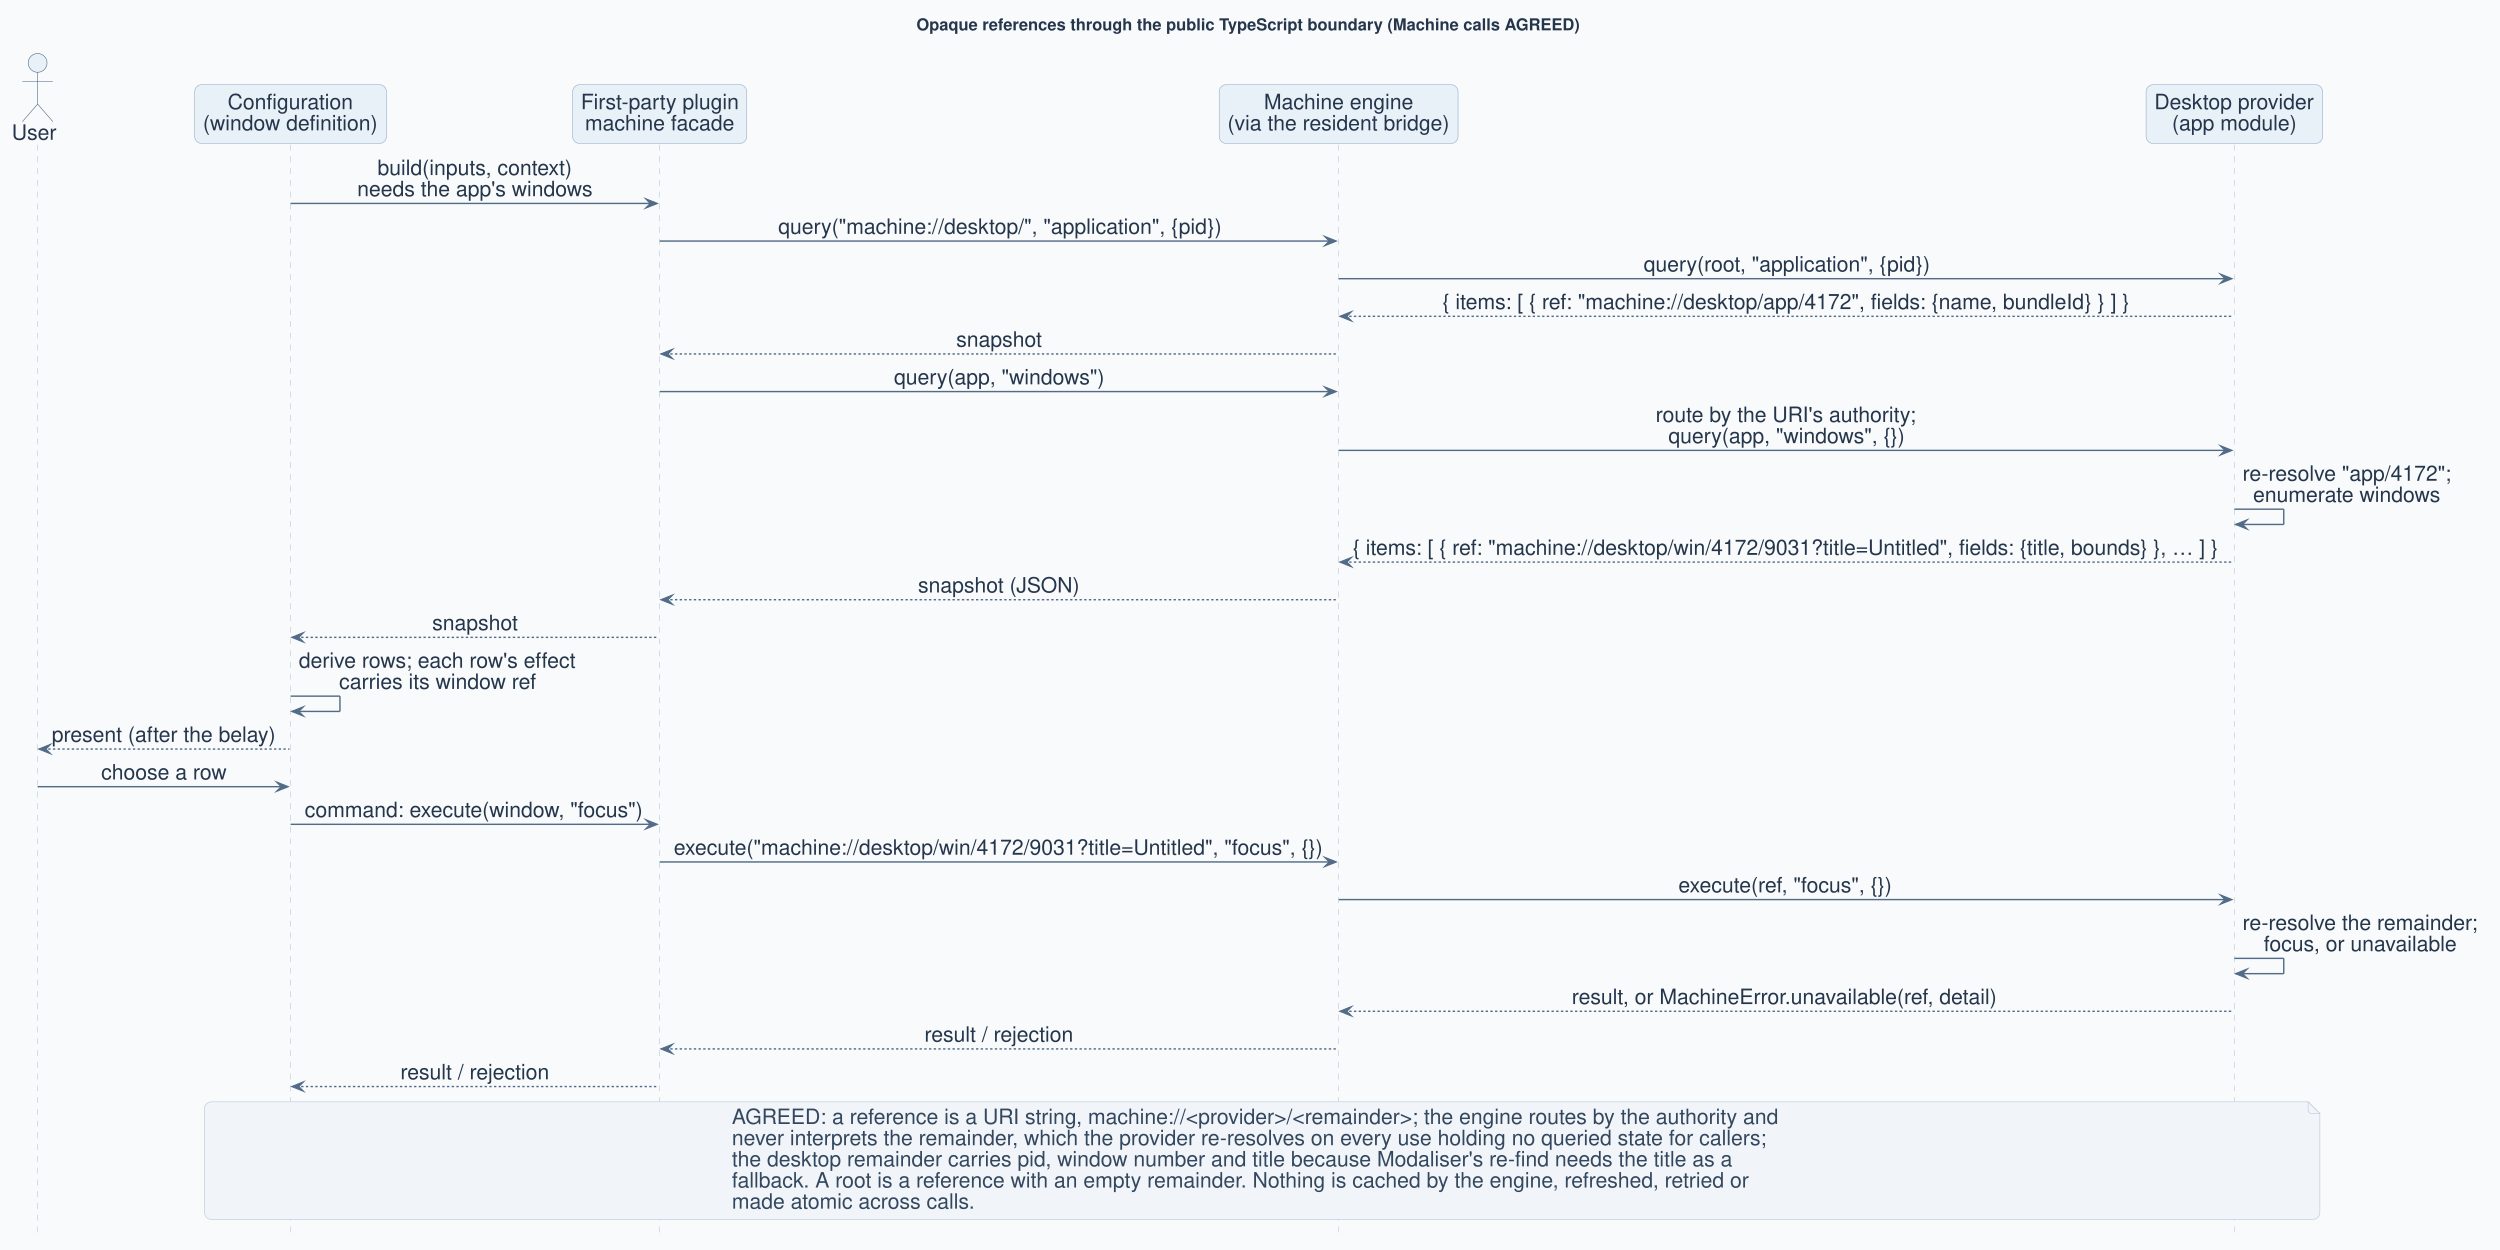
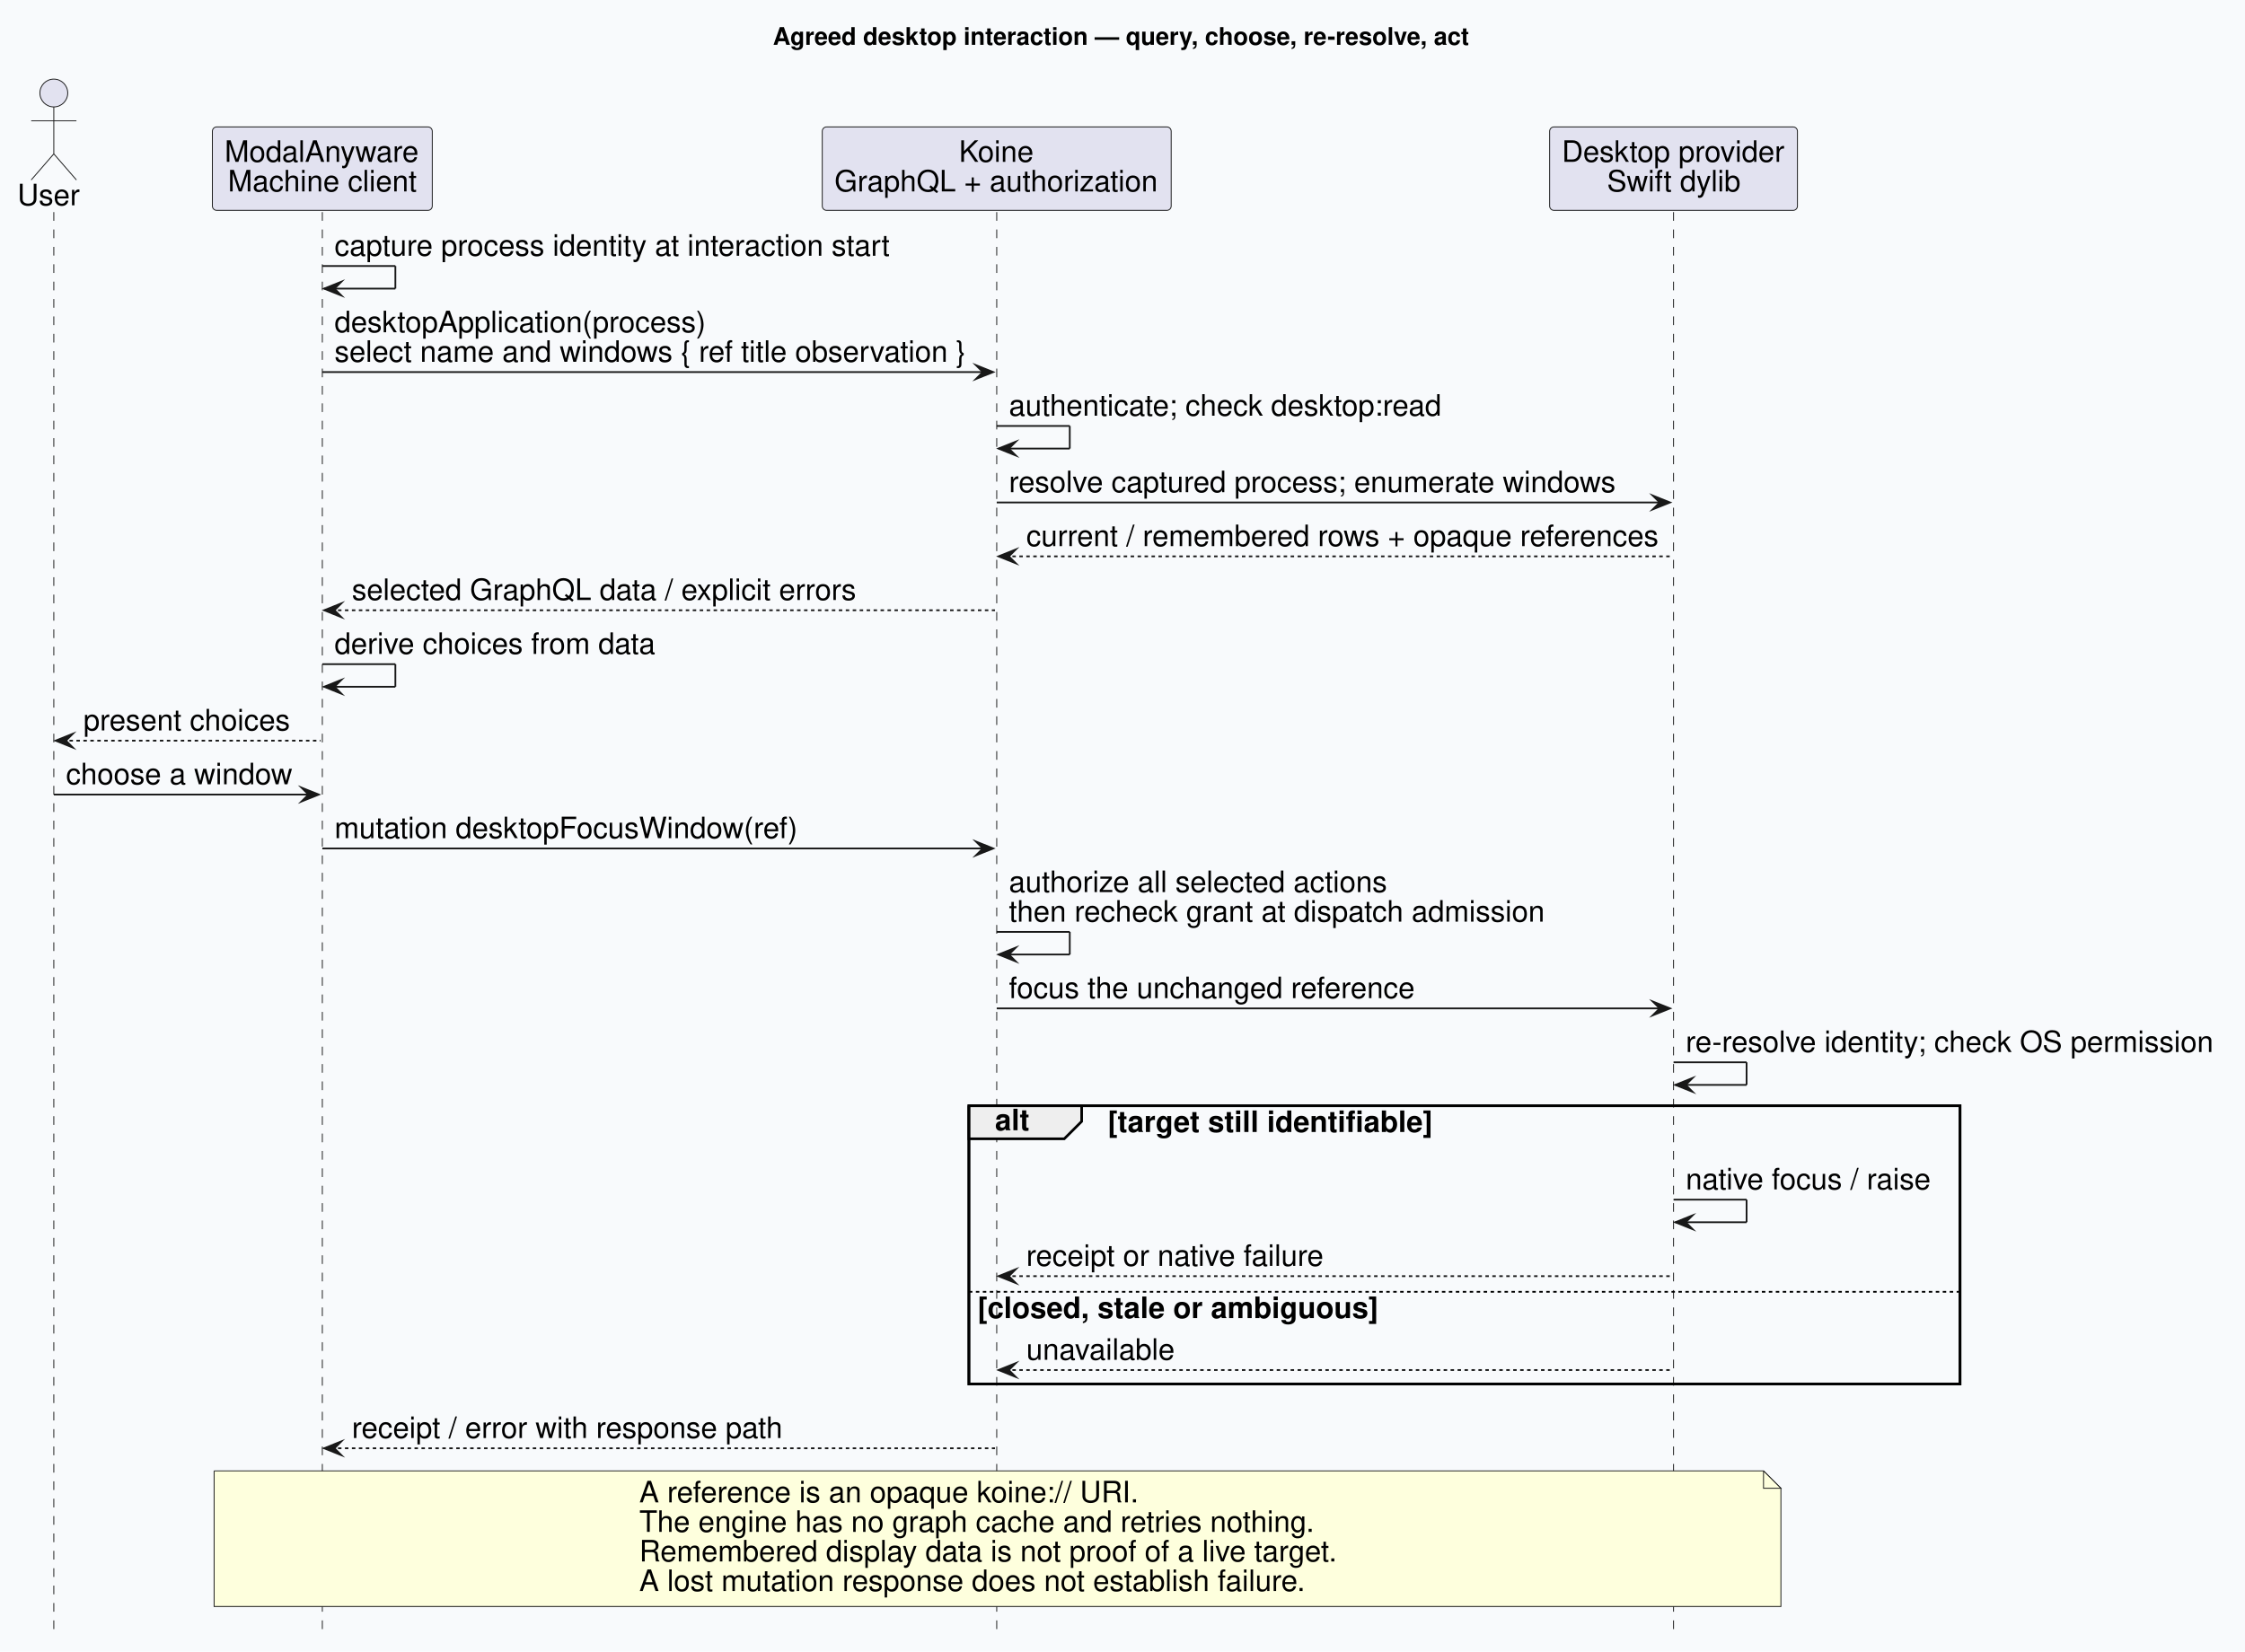
- <svg xmlns="http://www.w3.org/2000/svg" version="1.1" data-diagram-type="SEQUENCE" style="width:2126px;height:1063px;background:#F8FAFC;" width="2126px" height="1063px" viewBox="0 0 2126 1063" zoomAndPan="magnify" preserveAspectRatio="none" contentStyleType="text/css">
+ <svg xmlns="http://www.w3.org/2000/svg" version="1.1" data-diagram-type="SEQUENCE" style="width:1291px;height:950px;background:#F8FAFC;" width="1291px" height="950px" viewBox="0 0 1291 950" zoomAndPan="magnify" preserveAspectRatio="none" contentStyleType="text/css">
  <defs />
  <g font-family="sans-serif" lengthAdjust="spacing">
-     <rect x="0" y="0" width="2126" height="1063" fill="#F8FAFC" style="stroke:none;" />
-     <g class="title" data-source-line="32">
-       <text x="779.319" y="25.78" fill="#25364B" font-size="14" textLength="565.544" font-weight="700" font-family="Helvetica">Opaque references through the public TypeScript boundary (Machine calls AGREED)</text>
+     <rect x="0" y="0" width="1291" height="950" fill="#F8FAFC" style="stroke:none;" />
+     <g class="title" data-source-line="6">
+       <text x="444.467" y="25.78" fill="#000" font-size="14" textLength="400.675" font-weight="700" font-family="Helvetica">Agreed desktop interaction — query, choose, re-resolve, act</text>
+     </g>
+     <rect x="557.175" y="636" width="569.945" height="160" fill="none" style="stroke:#000;stroke-width:1.5;" />
+     <g>
+       <rect x="27.446" y="122" width="8" height="817" fill="#000" fill-opacity="0" />
+       <line x1="30.946" y1="122" x2="30.946" y2="939" style="stroke:#181818;stroke-width:0.5;stroke-dasharray:5,5;" />
    </g>
    <g>
-       <rect x="28.502" y="123" width="8" height="929" fill="#000" fill-opacity="0" />
-       <line x1="32.002" y1="123" x2="32.002" y2="1052" style="stroke:#B8C7D7;stroke-width:0.5;stroke-dasharray:5,5;" />
+       <rect x="181.86" y="122" width="8" height="817" fill="#000" fill-opacity="0" />
+       <line x1="185.36" y1="122" x2="185.36" y2="939" style="stroke:#181818;stroke-width:0.5;stroke-dasharray:5,5;" />
    </g>
    <g>
-       <rect x="243.603" y="123" width="8" height="929" fill="#000" fill-opacity="0" />
-       <line x1="247.103" y1="123" x2="247.103" y2="1052" style="stroke:#B8C7D7;stroke-width:0.5;stroke-dasharray:5,5;" />
+       <rect x="569.675" y="122" width="8" height="817" fill="#000" fill-opacity="0" />
+       <line x1="573.175" y1="122" x2="573.175" y2="939" style="stroke:#181818;stroke-width:0.5;stroke-dasharray:5,5;" />
    </g>
    <g>
-       <rect x="557.501" y="123" width="8" height="929" fill="#000" fill-opacity="0" />
-       <line x1="561.001" y1="123" x2="561.001" y2="1052" style="stroke:#B8C7D7;stroke-width:0.5;stroke-dasharray:5,5;" />
+       <rect x="958.884" y="122" width="8" height="817" fill="#000" fill-opacity="0" />
+       <line x1="962.384" y1="122" x2="962.384" y2="939" style="stroke:#181818;stroke-width:0.5;stroke-dasharray:5,5;" />
    </g>
-     <g>
-       <rect x="1134.887" y="123" width="8" height="929" fill="#000" fill-opacity="0" />
-       <line x1="1138.387" y1="123" x2="1138.387" y2="1052" style="stroke:#B8C7D7;stroke-width:0.5;stroke-dasharray:5,5;" />
-     </g>
-     <g>
-       <rect x="1896.597" y="123" width="8" height="929" fill="#000" fill-opacity="0" />
-       <line x1="1900.097" y1="123" x2="1900.097" y2="1052" style="stroke:#B8C7D7;stroke-width:0.5;stroke-dasharray:5,5;" />
-     </g>
-     <text x="10" y="118.86" fill="#25364B" font-size="18" textLength="38.004" font-family="Helvetica">User</text>
-     <ellipse cx="32.002" cy="53.5" rx="8" ry="8" fill="#E8F0F8" style="stroke:#526B86;stroke-width:0.5;" />
-     <path d="M32.002,61.5 L32.002,88.5 M19.002,69.5 L45.002,69.5 M32.002,88.5 L19.002,103.5 M32.002,88.5 L45.002,103.5" style="stroke:#526B86;stroke-width:0.5;" fill="none" />
-     <rect x="165.567" y="72" width="163.071" height="50" fill="#E8F0F8" style="stroke:#98ADC3;stroke-width:0.5;" rx="6" ry="6" />
-     <text x="193.568" y="92.86" fill="#25364B" font-size="18" textLength="107.068" font-family="Helvetica">Configuration</text>
-     <text x="172.567" y="110.86" fill="#25364B" font-size="18" textLength="149.071" font-family="Helvetica">(window definition)</text>
-     <rect x="486.98" y="72" width="148.042" height="50" fill="#E8F0F8" style="stroke:#98ADC3;stroke-width:0.5;" rx="6" ry="6" />
-     <text x="493.98" y="92.86" fill="#25364B" font-size="18" textLength="134.042" font-family="Helvetica">First-party plugin</text>
-     <text x="497.46" y="110.86" fill="#25364B" font-size="18" textLength="127.081" font-family="Helvetica">machine facade</text>
-     <rect x="1036.838" y="72" width="203.097" height="50" fill="#E8F0F8" style="stroke:#98ADC3;stroke-width:0.5;" rx="6" ry="6" />
-     <text x="1074.842" y="92.86" fill="#25364B" font-size="18" textLength="127.09" font-family="Helvetica">Machine engine</text>
-     <text x="1043.838" y="110.86" fill="#25364B" font-size="18" textLength="189.097" font-family="Helvetica">(via the resident bridge)</text>
-     <rect x="1825.065" y="72" width="150.063" height="50" fill="#E8F0F8" style="stroke:#98ADC3;stroke-width:0.5;" rx="6" ry="6" />
-     <text x="1832.065" y="92.86" fill="#25364B" font-size="18" textLength="136.063" font-family="Helvetica">Desktop provider</text>
-     <text x="1847.068" y="110.86" fill="#25364B" font-size="18" textLength="106.058" font-family="Helvetica">(app module)</text>
-     <polygon points="549.001,169,559.001,173,549.001,177,553.001,173" fill="#526B86" style="stroke:#526B86;stroke-width:1;stroke-linejoin:miter;stroke-miterlimit:10;" />
-     <line x1="247.103" y1="173" x2="555.001" y2="173" style="stroke:#526B86;stroke-width:1.2;" />
-     <text x="321.008" y="148.86" fill="#25364B" font-size="18" textLength="166.087" font-family="Helvetica">build(inputs, context)</text>
-     <text x="303.769" y="166.86" fill="#25364B" font-size="18" textLength="200.566" font-family="Helvetica">needs the app's windows</text>
-     <polygon points="1126.387,201,1136.387,205,1126.387,209,1130.387,205" fill="#526B86" style="stroke:#526B86;stroke-width:1;stroke-linejoin:miter;stroke-miterlimit:10;" />
-     <line x1="561.001" y1="205" x2="1132.387" y2="205" style="stroke:#526B86;stroke-width:1.2;" />
-     <text x="661.81" y="198.86" fill="#25364B" font-size="18" textLength="375.768" font-family="Helvetica">query("machine://desktop/", "application", {pid})</text>
-     <polygon points="1888.097,233,1898.097,237,1888.097,241,1892.097,237" fill="#526B86" style="stroke:#526B86;stroke-width:1;stroke-linejoin:miter;stroke-miterlimit:10;" />
-     <line x1="1138.387" y1="237" x2="1894.097" y2="237" style="stroke:#526B86;stroke-width:1.2;" />
-     <text x="1397.781" y="230.86" fill="#25364B" font-size="18" textLength="242.921" font-family="Helvetica">query(root, "application", {pid})</text>
-     <polygon points="1149.387,265,1139.387,269,1149.387,273,1145.387,269" fill="#526B86" style="stroke:#526B86;stroke-width:1;stroke-linejoin:miter;stroke-miterlimit:10;" />
-     <line x1="1143.387" y1="269" x2="1899.097" y2="269" style="stroke:#526B86;stroke-width:1.2;stroke-dasharray:2,2;" />
-     <text x="1226.667" y="262.86" fill="#25364B" font-size="18" textLength="585.149" font-family="Helvetica">{ items: [ { ref: "machine://desktop/app/4172", fields: {name, bundleId} } ] }</text>
-     <polygon points="572.001,297,562.001,301,572.001,305,568.001,301" fill="#526B86" style="stroke:#526B86;stroke-width:1;stroke-linejoin:miter;stroke-miterlimit:10;" />
-     <line x1="566.001" y1="301" x2="1137.387" y2="301" style="stroke:#526B86;stroke-width:1.2;stroke-dasharray:2,2;" />
-     <text x="813.167" y="294.86" fill="#25364B" font-size="18" textLength="73.055" font-family="Helvetica">snapshot</text>
-     <polygon points="1126.387,329,1136.387,333,1126.387,337,1130.387,333" fill="#526B86" style="stroke:#526B86;stroke-width:1;stroke-linejoin:miter;stroke-miterlimit:10;" />
-     <line x1="561.001" y1="333" x2="1132.387" y2="333" style="stroke:#526B86;stroke-width:1.2;" />
-     <text x="760.265" y="326.86" fill="#25364B" font-size="18" textLength="178.857" font-family="Helvetica">query(app, "windows")</text>
-     <polygon points="1888.097,379,1898.097,383,1888.097,387,1892.097,383" fill="#526B86" style="stroke:#526B86;stroke-width:1;stroke-linejoin:miter;stroke-miterlimit:10;" />
-     <line x1="1138.387" y1="383" x2="1894.097" y2="383" style="stroke:#526B86;stroke-width:1.2;" />
-     <text x="1407.972" y="358.86" fill="#25364B" font-size="18" textLength="222.539" font-family="Helvetica">route by the URI's authority;</text>
-     <text x="1418.8" y="376.86" fill="#25364B" font-size="18" textLength="200.883" font-family="Helvetica">query(app, "windows", {})</text>
-     <line x1="1900.097" y1="433" x2="1942.097" y2="433" style="stroke:#526B86;stroke-width:1.2;" />
-     <line x1="1942.097" y1="433" x2="1942.097" y2="446" style="stroke:#526B86;stroke-width:1.2;" />
-     <line x1="1901.097" y1="446" x2="1942.097" y2="446" style="stroke:#526B86;stroke-width:1.2;" />
-     <polygon points="1911.097,442,1901.097,446,1911.097,450,1907.097,446" fill="#526B86" style="stroke:#526B86;stroke-width:1;stroke-linejoin:miter;stroke-miterlimit:10;" />
-     <text x="1907.097" y="408.86" fill="#25364B" font-size="18" textLength="177.882" font-family="Helvetica">re-resolve "app/4172";</text>
-     <text x="1915.996" y="426.86" fill="#25364B" font-size="18" textLength="160.084" font-family="Helvetica">enumerate windows</text>
-     <polygon points="1149.387,474,1139.387,478,1149.387,482,1145.387,478" fill="#526B86" style="stroke:#526B86;stroke-width:1;stroke-linejoin:miter;stroke-miterlimit:10;" />
-     <line x1="1143.387" y1="478" x2="1899.097" y2="478" style="stroke:#526B86;stroke-width:1.2;stroke-dasharray:2,2;" />
-     <text x="1150.387" y="471.86" fill="#25364B" font-size="18" textLength="737.71" font-family="Helvetica">{ items: [ { ref: "machine://desktop/win/4172/9031?title=Untitled", fields: {title, bounds} }, … ] }</text>
-     <polygon points="572.001,506,562.001,510,572.001,514,568.001,510" fill="#526B86" style="stroke:#526B86;stroke-width:1;stroke-linejoin:miter;stroke-miterlimit:10;" />
-     <line x1="566.001" y1="510" x2="1137.387" y2="510" style="stroke:#526B86;stroke-width:1.2;stroke-dasharray:2,2;" />
-     <text x="780.669" y="503.86" fill="#25364B" font-size="18" textLength="138.05" font-family="Helvetica">snapshot (JSON)</text>
-     <polygon points="258.103,538,248.103,542,258.103,546,254.103,542" fill="#526B86" style="stroke:#526B86;stroke-width:1;stroke-linejoin:miter;stroke-miterlimit:10;" />
-     <line x1="252.103" y1="542" x2="560.001" y2="542" style="stroke:#526B86;stroke-width:1.2;stroke-dasharray:2,2;" />
-     <text x="367.524" y="535.86" fill="#25364B" font-size="18" textLength="73.055" font-family="Helvetica">snapshot</text>
-     <line x1="247.103" y1="592" x2="289.103" y2="592" style="stroke:#526B86;stroke-width:1.2;" />
-     <line x1="289.103" y1="592" x2="289.103" y2="605" style="stroke:#526B86;stroke-width:1.2;" />
-     <line x1="248.103" y1="605" x2="289.103" y2="605" style="stroke:#526B86;stroke-width:1.2;" />
-     <polygon points="258.103,601,248.103,605,258.103,609,254.103,605" fill="#526B86" style="stroke:#526B86;stroke-width:1;stroke-linejoin:miter;stroke-miterlimit:10;" />
-     <text x="254.103" y="567.86" fill="#25364B" font-size="18" textLength="236.531" font-family="Helvetica">derive rows; each row's effect</text>
-     <text x="288.345" y="585.86" fill="#25364B" font-size="18" textLength="168.047" font-family="Helvetica">carries its window ref</text>
-     <polygon points="43.002,633,33.002,637,43.002,641,39.002,637" fill="#526B86" style="stroke:#526B86;stroke-width:1;stroke-linejoin:miter;stroke-miterlimit:10;" />
-     <line x1="37.002" y1="637" x2="246.103" y2="637" style="stroke:#526B86;stroke-width:1.2;stroke-dasharray:2,2;" />
-     <text x="44.002" y="630.86" fill="#25364B" font-size="18" textLength="191.101" font-family="Helvetica">present (after the belay)</text>
-     <polygon points="235.103,665,245.103,669,235.103,673,239.103,669" fill="#526B86" style="stroke:#526B86;stroke-width:1;stroke-linejoin:miter;stroke-miterlimit:10;" />
-     <line x1="32.002" y1="669" x2="241.103" y2="669" style="stroke:#526B86;stroke-width:1.2;" />
-     <text x="86.022" y="662.86" fill="#25364B" font-size="18" textLength="107.06" font-family="Helvetica">choose a row</text>
-     <polygon points="549.001,697,559.001,701,549.001,705,553.001,701" fill="#526B86" style="stroke:#526B86;stroke-width:1;stroke-linejoin:miter;stroke-miterlimit:10;" />
-     <line x1="247.103" y1="701" x2="555.001" y2="701" style="stroke:#526B86;stroke-width:1.2;" />
-     <text x="259.103" y="694.86" fill="#25364B" font-size="18" textLength="289.898" font-family="Helvetica">command: execute(window, "focus")</text>
-     <polygon points="1126.387,729,1136.387,733,1126.387,737,1130.387,733" fill="#526B86" style="stroke:#526B86;stroke-width:1;stroke-linejoin:miter;stroke-miterlimit:10;" />
-     <line x1="561.001" y1="733" x2="1132.387" y2="733" style="stroke:#526B86;stroke-width:1.2;" />
-     <text x="573.001" y="726.86" fill="#25364B" font-size="18" textLength="553.386" font-family="Helvetica">execute("machine://desktop/win/4172/9031?title=Untitled", "focus", {})</text>
-     <polygon points="1888.097,761,1898.097,765,1888.097,769,1892.097,765" fill="#526B86" style="stroke:#526B86;stroke-width:1;stroke-linejoin:miter;stroke-miterlimit:10;" />
-     <line x1="1138.387" y1="765" x2="1894.097" y2="765" style="stroke:#526B86;stroke-width:1.2;" />
-     <text x="1427.308" y="758.86" fill="#25364B" font-size="18" textLength="183.867" font-family="Helvetica">execute(ref, "focus", {})</text>
-     <line x1="1900.097" y1="815" x2="1942.097" y2="815" style="stroke:#526B86;stroke-width:1.2;" />
-     <line x1="1942.097" y1="815" x2="1942.097" y2="828" style="stroke:#526B86;stroke-width:1.2;" />
-     <line x1="1901.097" y1="828" x2="1942.097" y2="828" style="stroke:#526B86;stroke-width:1.2;" />
-     <polygon points="1911.097,824,1901.097,828,1911.097,832,1907.097,828" fill="#526B86" style="stroke:#526B86;stroke-width:1;stroke-linejoin:miter;stroke-miterlimit:10;" />
-     <text x="1907.097" y="790.86" fill="#25364B" font-size="18" textLength="201.085" font-family="Helvetica">re-resolve the remainder;</text>
-     <text x="1925.088" y="808.86" fill="#25364B" font-size="18" textLength="165.103" font-family="Helvetica">focus, or unavailable</text>
-     <polygon points="1149.387,856,1139.387,860,1149.387,864,1145.387,860" fill="#526B86" style="stroke:#526B86;stroke-width:1;stroke-linejoin:miter;stroke-miterlimit:10;" />
-     <line x1="1143.387" y1="860" x2="1899.097" y2="860" style="stroke:#526B86;stroke-width:1.2;stroke-dasharray:2,2;" />
-     <text x="1336.662" y="853.86" fill="#25364B" font-size="18" textLength="365.159" font-family="Helvetica">result, or MachineError.unavailable(ref, detail)</text>
-     <polygon points="572.001,888,562.001,892,572.001,896,568.001,892" fill="#526B86" style="stroke:#526B86;stroke-width:1;stroke-linejoin:miter;stroke-miterlimit:10;" />
-     <line x1="566.001" y1="892" x2="1137.387" y2="892" style="stroke:#526B86;stroke-width:1.2;stroke-dasharray:2,2;" />
-     <text x="786.167" y="885.86" fill="#25364B" font-size="18" textLength="127.055" font-family="Helvetica">result / rejection</text>
-     <polygon points="258.103,920,248.103,924,258.103,928,254.103,924" fill="#526B86" style="stroke:#526B86;stroke-width:1;stroke-linejoin:miter;stroke-miterlimit:10;" />
-     <line x1="252.103" y1="924" x2="560.001" y2="924" style="stroke:#526B86;stroke-width:1.2;stroke-dasharray:2,2;" />
-     <text x="340.524" y="917.86" fill="#25364B" font-size="18" textLength="127.055" font-family="Helvetica">result / rejection</text>
-     <path d="M173.819,943 L173.819,1031 A6,6 0 0 0 179.819,1037 L1966.819,1037 A6,6 0 0 0 1972.819,1031 L1972.819,947 L1962.819,937 L179.819,937 A6,6 0 0 0 173.819,943" style="stroke:#B8C7D7;stroke-width:0.5;" fill="#F1F5F9" />
-     <path d="M1962.819,937 L1962.819,944 A3,3 0 0 0 1965.819,947 L1972.819,947 L1962.819,937" style="stroke:#B8C7D7;stroke-width:0.5;" fill="#F1F5F9" />
-     <text x="622.365" y="955.86" fill="#33475E" font-size="18" textLength="893.47" font-family="Helvetica">AGREED: a reference is a URI string, machine://&lt;provider&gt;/&lt;remainder&gt;; the engine routes by the authority and</text>
-     <text x="622.365" y="973.86" fill="#33475E" font-size="18" textLength="884.452" font-family="Helvetica">never interprets the remainder, which the provider re-resolves on every use holding no queried state for callers;</text>
-     <text x="622.365" y="991.86" fill="#33475E" font-size="18" textLength="851.889" font-family="Helvetica">the desktop remainder carries pid, window number and title because Modaliser's re-find needs the title as a</text>
-     <text x="622.365" y="1009.86" fill="#33475E" font-size="18" textLength="869.449" font-family="Helvetica">fallback. A root is a reference with an empty remainder. Nothing is cached by the engine, refreshed, retried or</text>
-     <text x="622.365" y="1027.86" fill="#33475E" font-size="18" textLength="207.07" font-family="Helvetica">made atomic across calls.</text>
+     <text x="10" y="118.09" fill="#000" font-size="17" textLength="35.893" font-family="Helvetica">User</text>
+     <ellipse cx="30.946" cy="53.5" rx="8" ry="8" fill="#E2E2F0" style="stroke:#181818;stroke-width:0.5;" />
+     <path d="M30.946,61.5 L30.946,88.5 M17.946,69.5 L43.946,69.5 M30.946,88.5 L17.946,103.5 M30.946,88.5 L43.946,103.5" style="stroke:#181818;stroke-width:0.5;" fill="none" />
+     <rect x="122.139" y="73" width="126.442" height="48" fill="#E2E2F0" style="stroke:#181818;stroke-width:0.5;" rx="2.5" ry="2.5" />
+     <text x="129.139" y="93.09" fill="#000" font-size="17" textLength="112.442" font-family="Helvetica">ModalAnyware</text>
+     <text x="131.027" y="110.09" fill="#000" font-size="17" textLength="108.666" font-family="Helvetica">Machine client</text>
+     <rect x="472.853" y="73" width="200.643" height="48" fill="#E2E2F0" style="stroke:#181818;stroke-width:0.5;" rx="2.5" ry="2.5" />
+     <text x="551.435" y="93.09" fill="#000" font-size="17" textLength="43.479" font-family="Helvetica">Koine</text>
+     <text x="479.853" y="110.09" fill="#000" font-size="17" textLength="186.643" font-family="Helvetica">GraphQL + authorization</text>
+     <rect x="891.132" y="73" width="142.504" height="48" fill="#E2E2F0" style="stroke:#181818;stroke-width:0.5;" rx="2.5" ry="2.5" />
+     <text x="898.132" y="93.09" fill="#000" font-size="17" textLength="128.504" font-family="Helvetica">Desktop provider</text>
+     <text x="924.122" y="110.09" fill="#000" font-size="17" textLength="76.525" font-family="Helvetica">Swift dylib</text>
+     <line x1="185.36" y1="153" x2="227.36" y2="153" style="stroke:#181818;stroke-width:1;" />
+     <line x1="227.36" y1="153" x2="227.36" y2="166" style="stroke:#181818;stroke-width:1;" />
+     <line x1="186.36" y1="166" x2="227.36" y2="166" style="stroke:#181818;stroke-width:1;" />
+     <polygon points="196.36,162,186.36,166,196.36,170,192.36,166" fill="#181818" style="stroke:#181818;stroke-width:1;stroke-linejoin:miter;stroke-miterlimit:10;" />
+     <text x="192.36" y="147.09" fill="#000" font-size="17" textLength="319.381" font-family="Helvetica">capture process identity at interaction start</text>
+     <polygon points="561.175,210,571.175,214,561.175,218,565.175,214" fill="#181818" style="stroke:#181818;stroke-width:1;stroke-linejoin:miter;stroke-miterlimit:10;" />
+     <line x1="185.36" y1="214" x2="567.175" y2="214" style="stroke:#181818;stroke-width:1;" />
+     <text x="192.36" y="191.09" fill="#000" font-size="17" textLength="213.554" font-family="Helvetica">desktopApplication(process)</text>
+     <text x="192.36" y="208.09" fill="#000" font-size="17" textLength="363.815" font-family="Helvetica">select name and windows { ref title observation }</text>
+     <line x1="573.175" y1="245" x2="615.175" y2="245" style="stroke:#181818;stroke-width:1;" />
+     <line x1="615.175" y1="245" x2="615.175" y2="258" style="stroke:#181818;stroke-width:1;" />
+     <line x1="574.175" y1="258" x2="615.175" y2="258" style="stroke:#181818;stroke-width:1;" />
+     <polygon points="584.175,254,574.175,258,584.175,262,580.175,258" fill="#181818" style="stroke:#181818;stroke-width:1;stroke-linejoin:miter;stroke-miterlimit:10;" />
+     <text x="580.175" y="239.09" fill="#000" font-size="17" textLength="249.497" font-family="Helvetica">authenticate; check desktop:read</text>
+     <polygon points="950.384,285,960.384,289,950.384,293,954.384,289" fill="#181818" style="stroke:#181818;stroke-width:1;stroke-linejoin:miter;stroke-miterlimit:10;" />
+     <line x1="573.175" y1="289" x2="956.384" y2="289" style="stroke:#181818;stroke-width:1;" />
+     <text x="580.175" y="283.09" fill="#000" font-size="17" textLength="350.567" font-family="Helvetica">resolve captured process; enumerate windows</text>
+     <polygon points="584.175,316,574.175,320,584.175,324,580.175,320" fill="#181818" style="stroke:#181818;stroke-width:1;stroke-linejoin:miter;stroke-miterlimit:10;" />
+     <line x1="578.175" y1="320" x2="961.384" y2="320" style="stroke:#181818;stroke-width:1;stroke-dasharray:2,2;" />
+     <text x="590.175" y="314.09" fill="#000" font-size="17" textLength="365.209" font-family="Helvetica">current / remembered rows + opaque references</text>
+     <polygon points="196.36,347,186.36,351,196.36,355,192.36,351" fill="#181818" style="stroke:#181818;stroke-width:1;stroke-linejoin:miter;stroke-miterlimit:10;" />
+     <line x1="190.36" y1="351" x2="572.175" y2="351" style="stroke:#181818;stroke-width:1;stroke-dasharray:2,2;" />
+     <text x="202.36" y="345.09" fill="#000" font-size="17" textLength="291.025" font-family="Helvetica">selected GraphQL data / explicit errors</text>
+     <line x1="185.36" y1="382" x2="227.36" y2="382" style="stroke:#181818;stroke-width:1;" />
+     <line x1="227.36" y1="382" x2="227.36" y2="395" style="stroke:#181818;stroke-width:1;" />
+     <line x1="186.36" y1="395" x2="227.36" y2="395" style="stroke:#181818;stroke-width:1;" />
+     <polygon points="196.36,391,186.36,395,196.36,399,192.36,395" fill="#181818" style="stroke:#181818;stroke-width:1;stroke-linejoin:miter;stroke-miterlimit:10;" />
+     <text x="192.36" y="376.09" fill="#000" font-size="17" textLength="185.199" font-family="Helvetica">derive choices from data</text>
+     <polygon points="41.946,422,31.946,426,41.946,430,37.946,426" fill="#181818" style="stroke:#181818;stroke-width:1;stroke-linejoin:miter;stroke-miterlimit:10;" />
+     <line x1="35.946" y1="426" x2="184.36" y2="426" style="stroke:#181818;stroke-width:1;stroke-dasharray:2,2;" />
+     <text x="47.946" y="420.09" fill="#000" font-size="17" textLength="119.066" font-family="Helvetica">present choices</text>
+     <polygon points="173.36,453,183.36,457,173.36,461,177.36,457" fill="#181818" style="stroke:#181818;stroke-width:1;stroke-linejoin:miter;stroke-miterlimit:10;" />
+     <line x1="30.946" y1="457" x2="179.36" y2="457" style="stroke:#181818;stroke-width:1;" />
+     <text x="37.946" y="451.09" fill="#000" font-size="17" textLength="130.414" font-family="Helvetica">choose a window</text>
+     <polygon points="561.175,484,571.175,488,561.175,492,565.175,488" fill="#181818" style="stroke:#181818;stroke-width:1;stroke-linejoin:miter;stroke-miterlimit:10;" />
+     <line x1="185.36" y1="488" x2="567.175" y2="488" style="stroke:#181818;stroke-width:1;" />
+     <text x="192.36" y="482.09" fill="#000" font-size="17" textLength="267.385" font-family="Helvetica">mutation desktopFocusWindow(ref)</text>
+     <line x1="573.175" y1="536" x2="615.175" y2="536" style="stroke:#181818;stroke-width:1;" />
+     <line x1="615.175" y1="536" x2="615.175" y2="549" style="stroke:#181818;stroke-width:1;" />
+     <line x1="574.175" y1="549" x2="615.175" y2="549" style="stroke:#181818;stroke-width:1;" />
+     <polygon points="584.175,545,574.175,549,584.175,553,580.175,549" fill="#181818" style="stroke:#181818;stroke-width:1;stroke-linejoin:miter;stroke-miterlimit:10;" />
+     <text x="580.175" y="513.09" fill="#000" font-size="17" textLength="218.294" font-family="Helvetica">authorize all selected actions</text>
+     <text x="580.175" y="530.09" fill="#000" font-size="17" textLength="309.005" font-family="Helvetica">then recheck grant at dispatch admission</text>
+     <polygon points="950.384,576,960.384,580,950.384,584,954.384,580" fill="#181818" style="stroke:#181818;stroke-width:1;stroke-linejoin:miter;stroke-miterlimit:10;" />
+     <line x1="573.175" y1="580" x2="956.384" y2="580" style="stroke:#181818;stroke-width:1;" />
+     <text x="580.175" y="574.09" fill="#000" font-size="17" textLength="234.389" font-family="Helvetica">focus the unchanged reference</text>
+     <line x1="962.384" y1="611" x2="1004.384" y2="611" style="stroke:#181818;stroke-width:1;" />
+     <line x1="1004.384" y1="611" x2="1004.384" y2="624" style="stroke:#181818;stroke-width:1;" />
+     <line x1="963.384" y1="624" x2="1004.384" y2="624" style="stroke:#181818;stroke-width:1;" />
+     <polygon points="973.384,620,963.384,624,973.384,628,969.384,624" fill="#181818" style="stroke:#181818;stroke-width:1;stroke-linejoin:miter;stroke-miterlimit:10;" />
+     <text x="969.384" y="605.09" fill="#000" font-size="17" textLength="304.224" font-family="Helvetica">re-resolve identity; check OS permission</text>
+     <path d="M557.175,636 L622.014,636 L622.014,645 L612.014,655 L557.175,655 L557.175,636" style="stroke:#000;stroke-width:1.5;" fill="#EEE" />
+     <rect x="557.175" y="636" width="569.945" height="160" fill="none" style="stroke:#000;stroke-width:1.5;" />
+     <text x="572.175" y="650.09" fill="#000" font-size="17" textLength="19.839" font-weight="700" font-family="Helvetica">alt</text>
+     <text x="637.014" y="651.09" fill="#000" font-size="17" textLength="187.017" font-weight="700" font-family="Helvetica">[target still identifiable]</text>
+     <line x1="962.384" y1="690" x2="1004.384" y2="690" style="stroke:#181818;stroke-width:1;" />
+     <line x1="1004.384" y1="690" x2="1004.384" y2="703" style="stroke:#181818;stroke-width:1;" />
+     <line x1="963.384" y1="703" x2="1004.384" y2="703" style="stroke:#181818;stroke-width:1;" />
+     <polygon points="973.384,699,963.384,703,973.384,707,969.384,703" fill="#181818" style="stroke:#181818;stroke-width:1;stroke-linejoin:miter;stroke-miterlimit:10;" />
+     <text x="969.384" y="684.09" fill="#000" font-size="17" textLength="141.736" font-family="Helvetica">native focus / raise</text>
+     <polygon points="584.175,730,574.175,734,584.175,738,580.175,734" fill="#181818" style="stroke:#181818;stroke-width:1;stroke-linejoin:miter;stroke-miterlimit:10;" />
+     <line x1="578.175" y1="734" x2="961.384" y2="734" style="stroke:#181818;stroke-width:1;stroke-dasharray:2,2;" />
+     <text x="590.175" y="728.09" fill="#000" font-size="17" textLength="171.976" font-family="Helvetica">receipt or native failure</text>
+     <line x1="557.175" y1="743" x2="1127.12" y2="743" style="stroke:#000;stroke-width:1;stroke-dasharray:2,2;" />
+     <text x="562.175" y="758.09" fill="#000" font-size="17" textLength="230.488" font-weight="700" font-family="Helvetica">[closed, stale or ambiguous]</text>
+     <polygon points="584.175,784,574.175,788,584.175,792,580.175,788" fill="#181818" style="stroke:#181818;stroke-width:1;stroke-linejoin:miter;stroke-miterlimit:10;" />
+     <line x1="578.175" y1="788" x2="961.384" y2="788" style="stroke:#181818;stroke-width:1;stroke-dasharray:2,2;" />
+     <text x="590.175" y="782.09" fill="#000" font-size="17" textLength="86.013" font-family="Helvetica">unavailable</text>
+     <polygon points="196.36,829,186.36,833,196.36,837,192.36,833" fill="#181818" style="stroke:#181818;stroke-width:1;stroke-linejoin:miter;stroke-miterlimit:10;" />
+     <line x1="190.36" y1="833" x2="572.175" y2="833" style="stroke:#181818;stroke-width:1;stroke-dasharray:2,2;" />
+     <text x="202.36" y="827.09" fill="#000" font-size="17" textLength="248.509" font-family="Helvetica">receipt / error with response path</text>
+     <path d="M123.123,846 L123.123,924 L1024.123,924 L1024.123,856 L1014.123,846 L123.123,846" style="stroke:#181818;stroke-width:0.5;" fill="#FEFFDD" />
+     <path d="M1014.123,846 L1014.123,856 L1024.123,856 L1014.123,846" style="stroke:#181818;stroke-width:0.5;" fill="#FEFFDD" />
+     <text x="367.626" y="864.09" fill="#000" font-size="17" textLength="288.22" font-family="Helvetica">A reference is an opaque koine:// URI.</text>
+     <text x="367.626" y="881.09" fill="#000" font-size="17" textLength="389.381" font-family="Helvetica">The engine has no graph cache and retries nothing.</text>
+     <text x="367.626" y="898.09" fill="#000" font-size="17" textLength="403.493" font-family="Helvetica">Remembered display data is not proof of a live target.</text>
+     <text x="367.626" y="915.09" fill="#000" font-size="17" textLength="384.608" font-family="Helvetica">A lost mutation response does not establish failure.</text>
  </g>
</svg>
